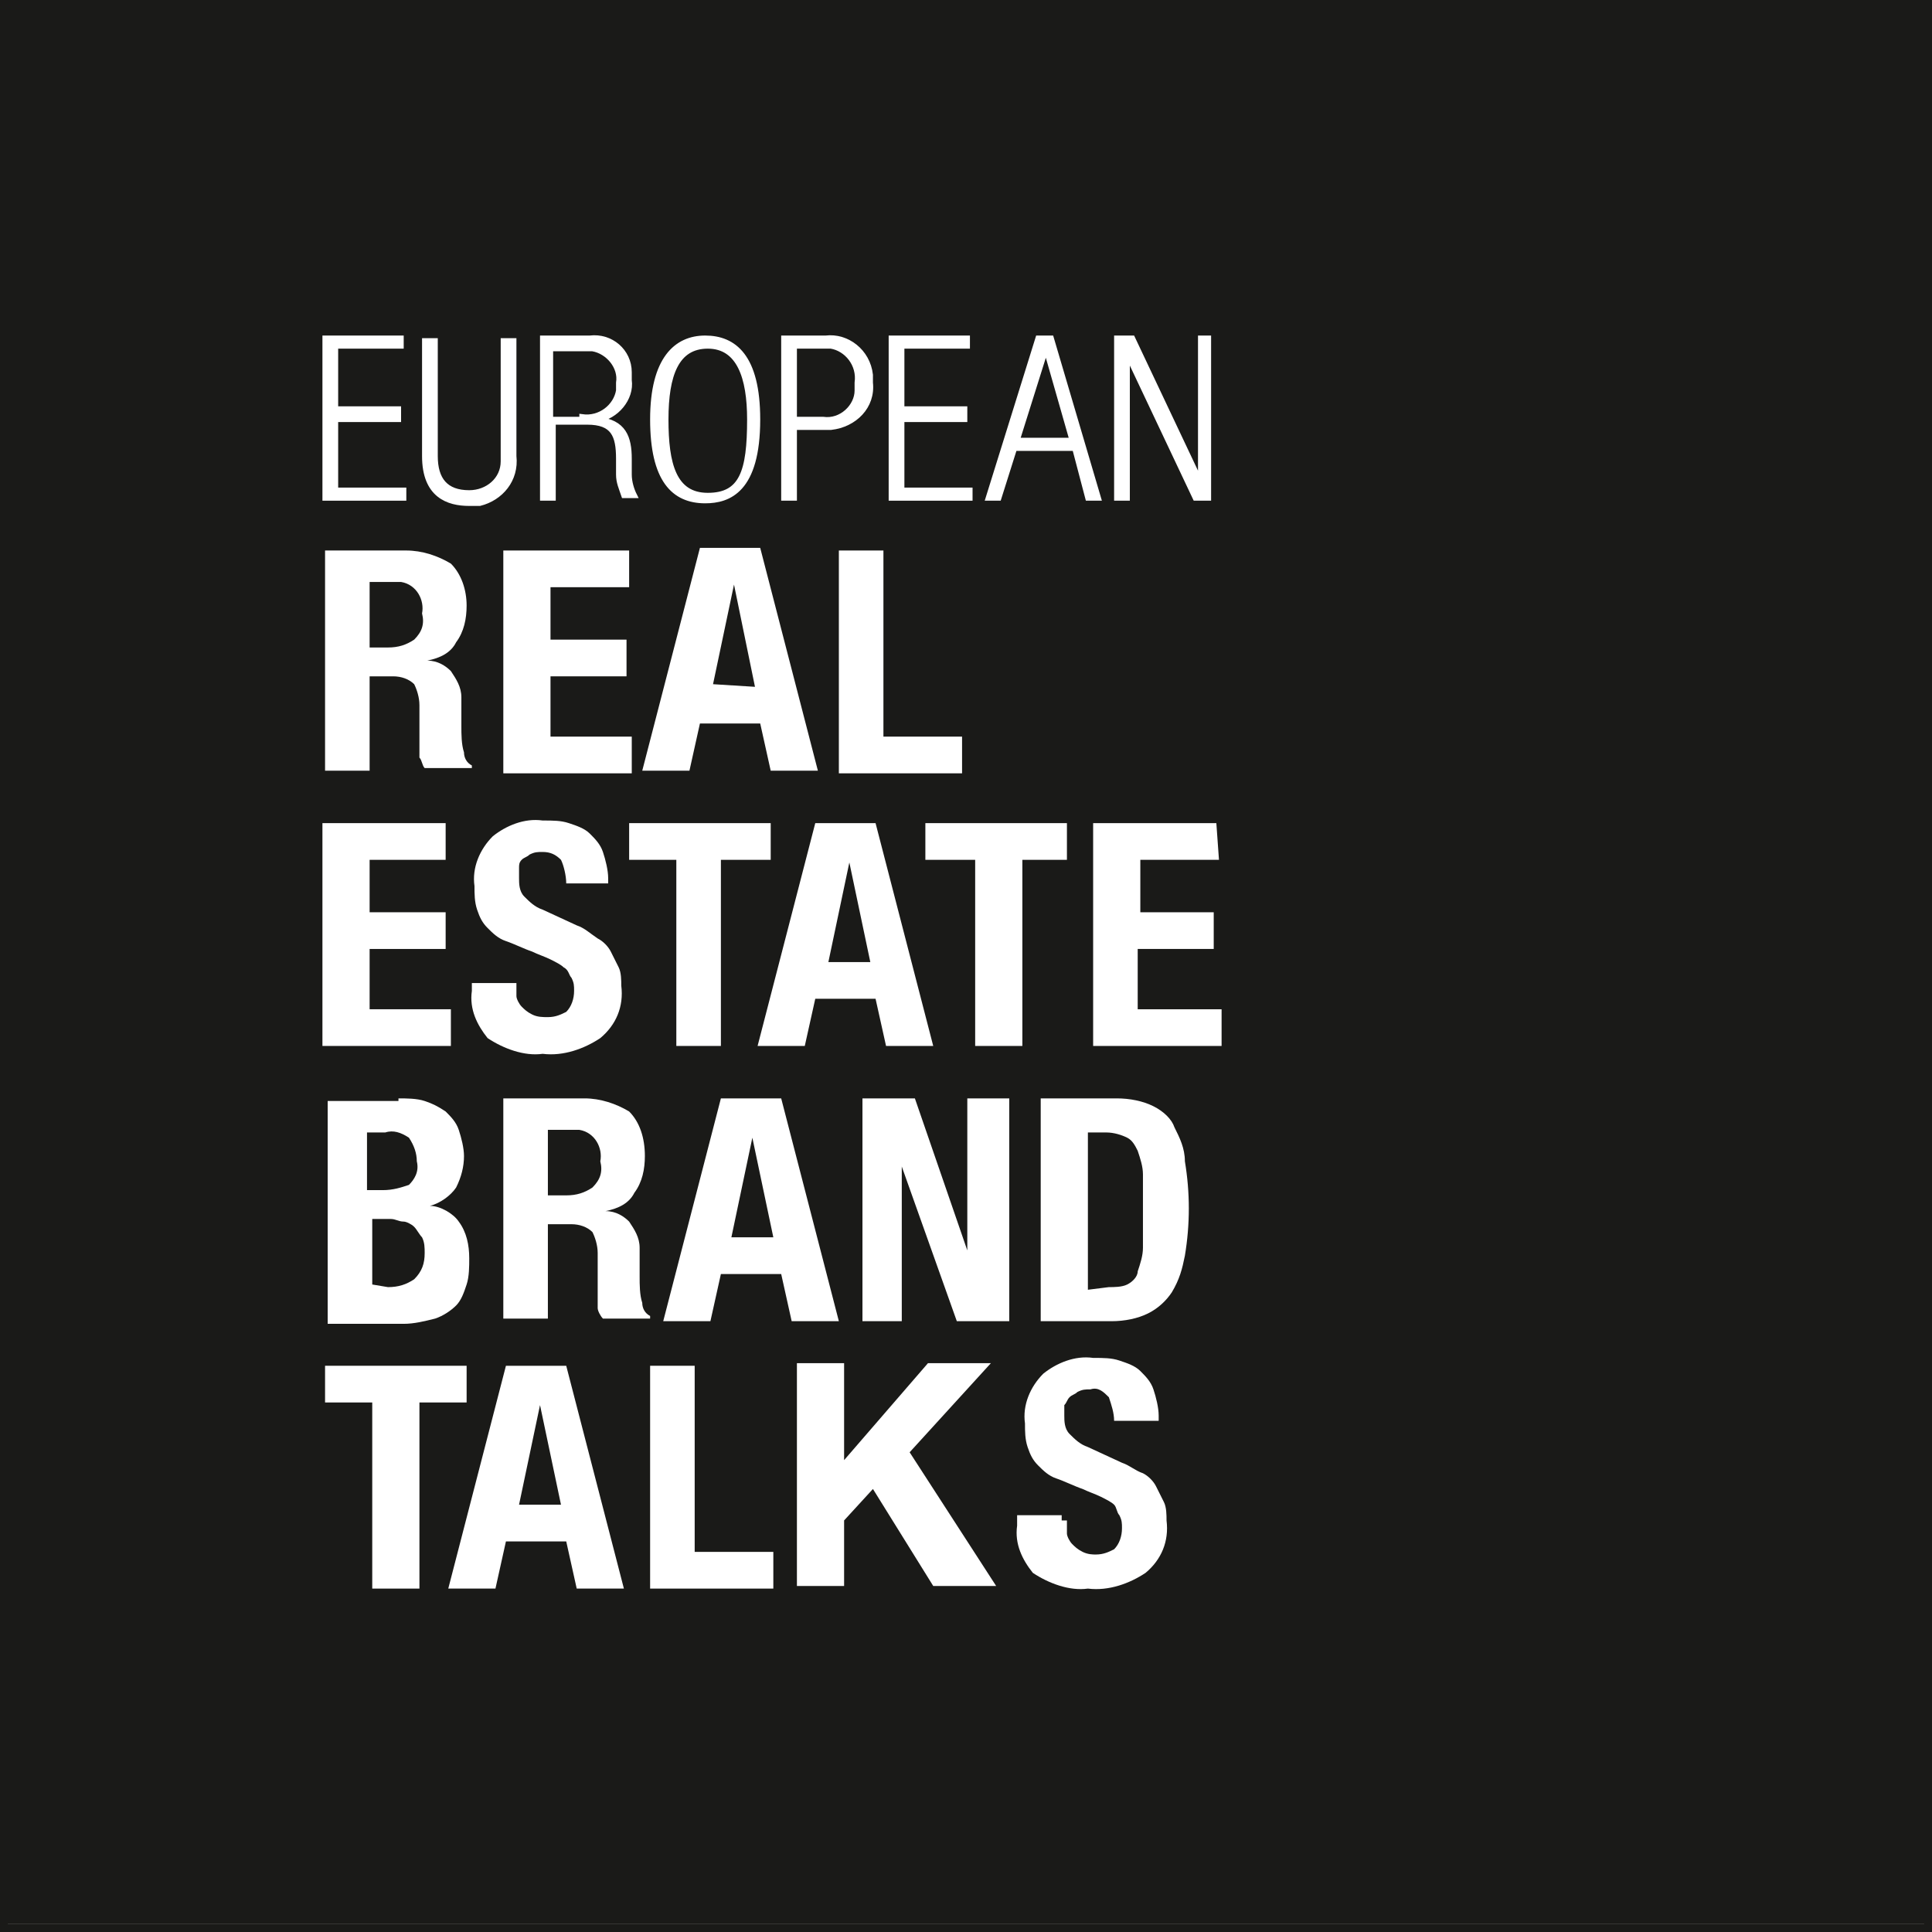
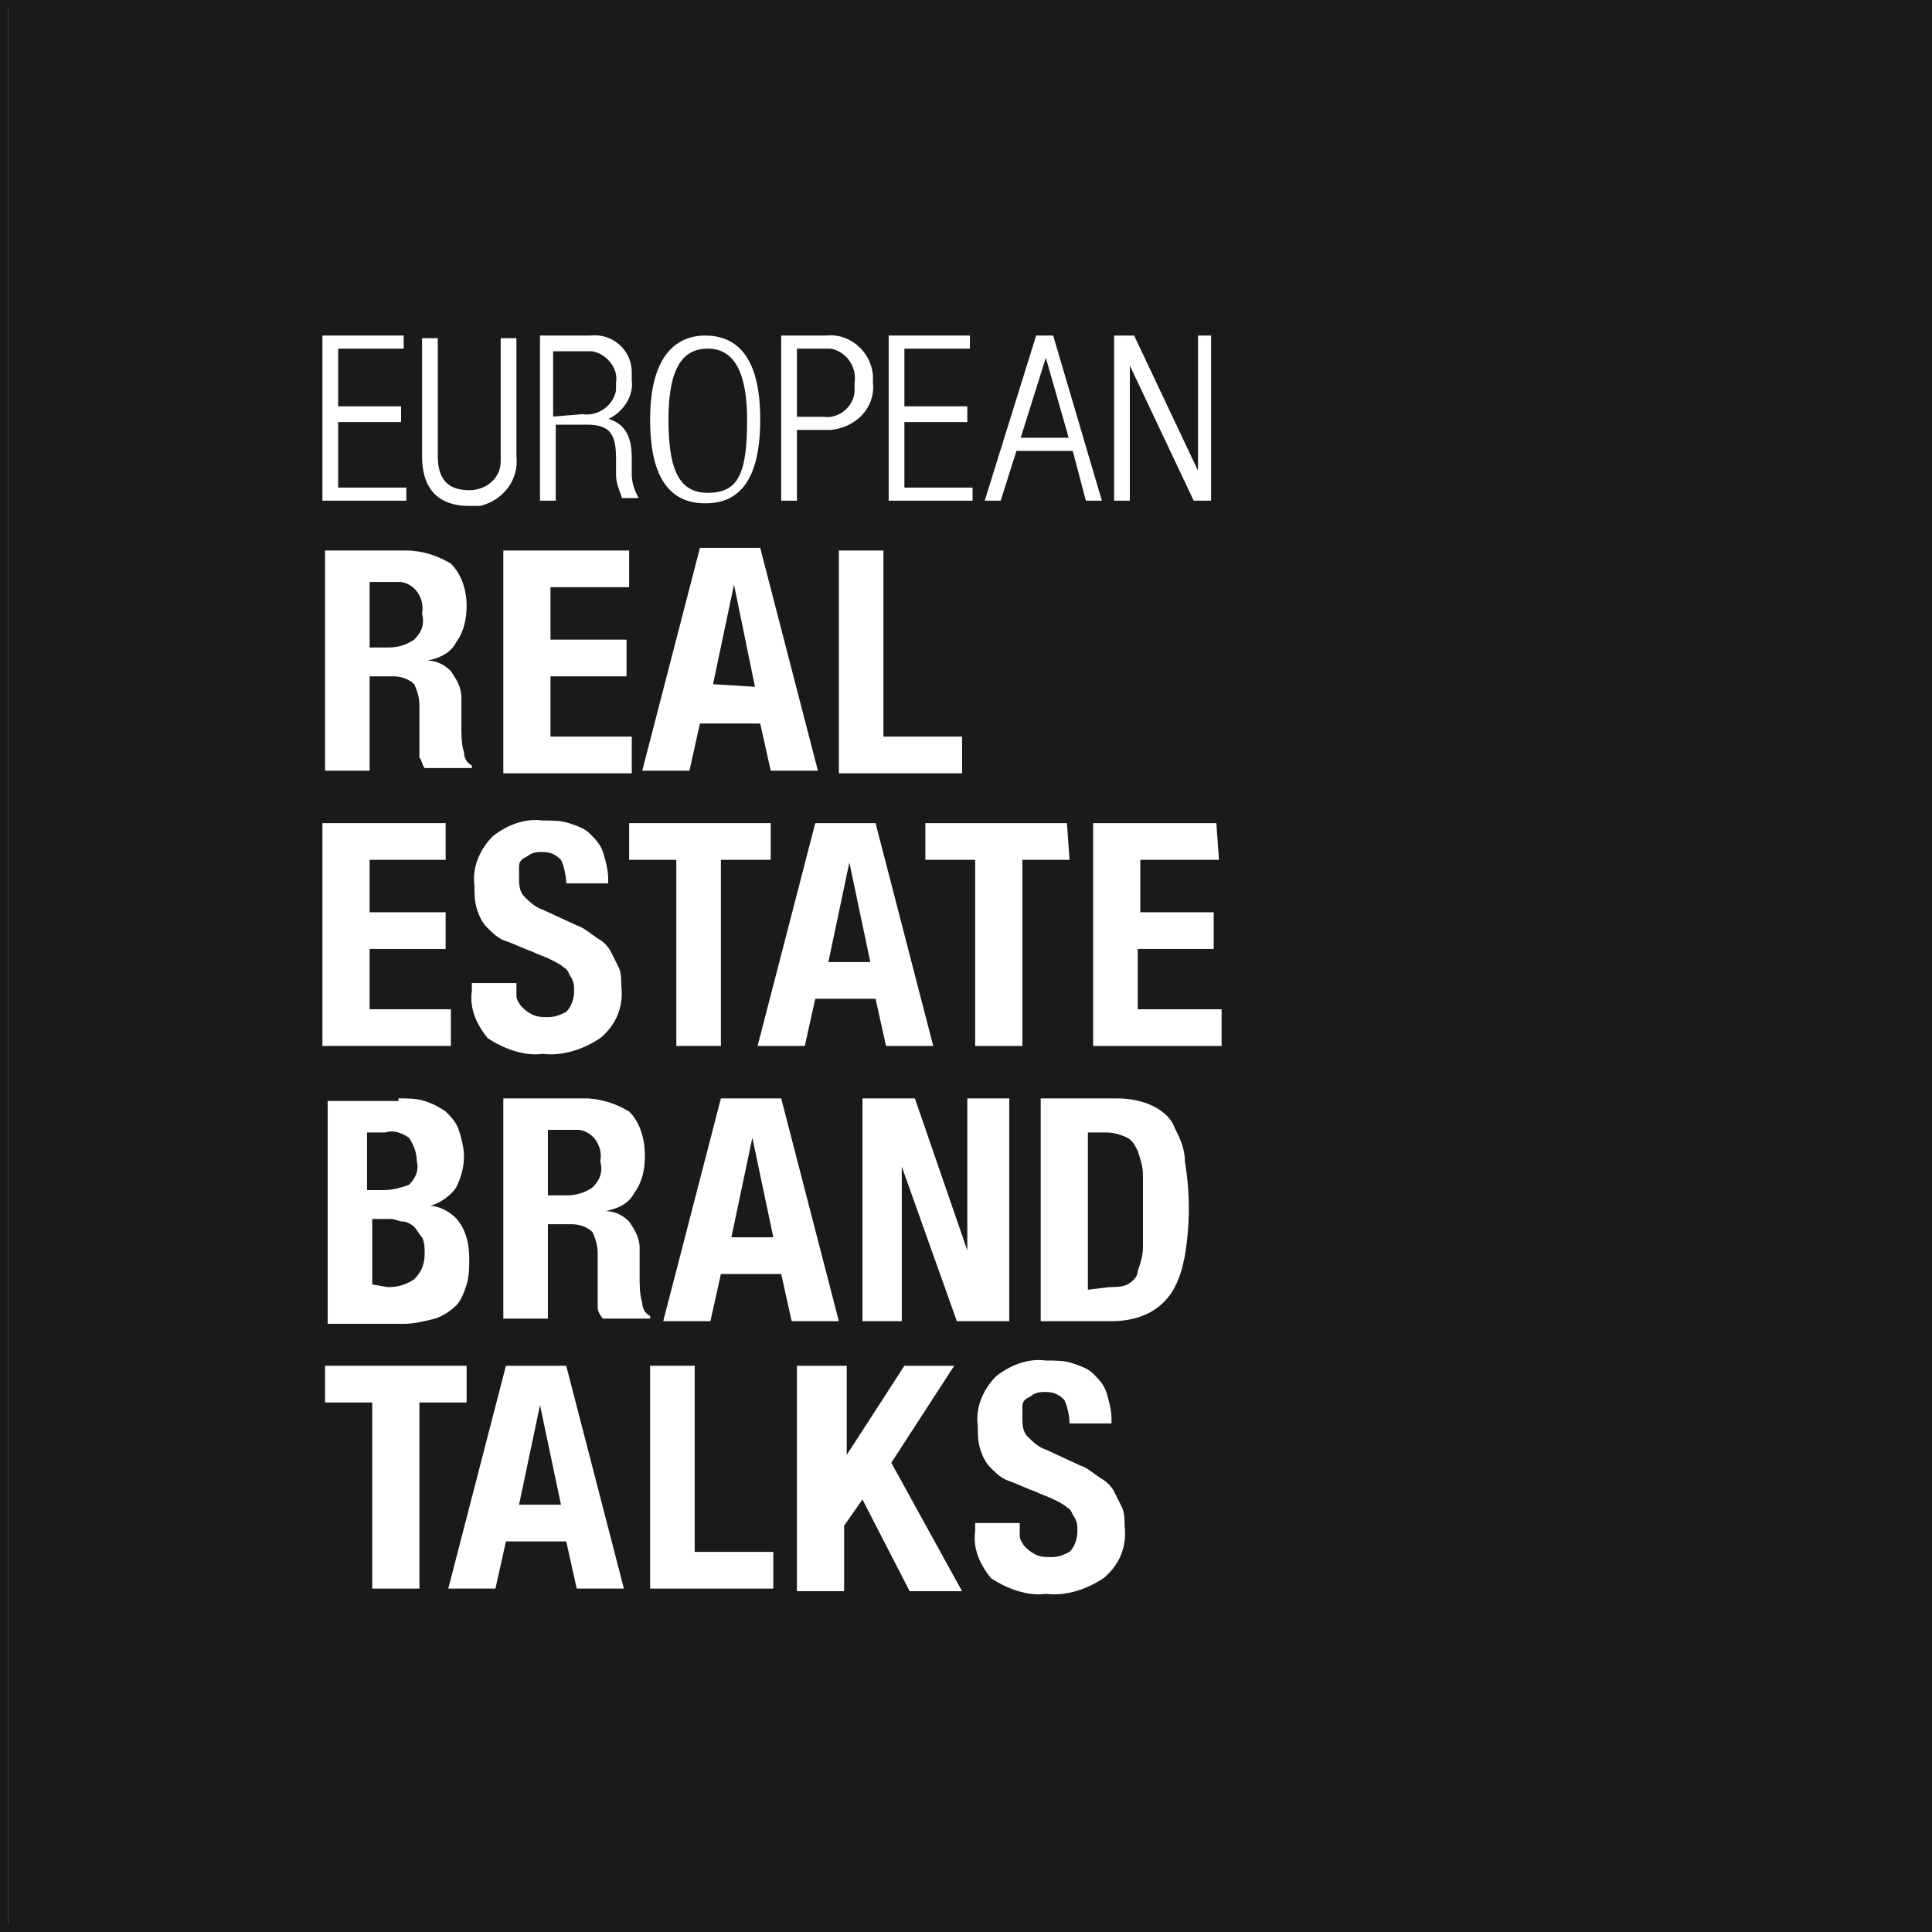
<svg xmlns="http://www.w3.org/2000/svg" version="1.1" id="Ebene_1" x="0px" y="0px" viewBox="0 0 73.7 73.7" style="enable-background:new 0 0 73.7 73.7;" xml:space="preserve">
  <style type="text/css">
	.st0{fill:#1A1A18;}
	.st1{fill:#FFFFFF;}
	.st2{fill:#FFFFFF;stroke:#FFFFFF;stroke-width:0.2;stroke-miterlimit:10;}
</style>
-   <rect x="0.2" y="0" class="st0" width="73.4" height="73.4" />
-   <path class="st0" d="M73.4,0.3v73.1H0.3V0.3H73.4 M73.7,0H0v73.7h73.7C73.7,73.7,73.7,0,73.7,0z" />
-   <path class="st1" d="M15.5,21c0.6,0,1.2,0.2,1.7,0.5c0.4,0.4,0.6,1,0.6,1.6c0,0.5-0.1,1-0.4,1.4c-0.2,0.4-0.6,0.6-1.1,0.7l0,0  c0.4,0,0.7,0.2,0.9,0.4c0.2,0.3,0.4,0.6,0.4,1c0,0.2,0,0.3,0,0.5s0,0.4,0,0.6c0,0.3,0,0.7,0.1,1c0,0.2,0.1,0.4,0.3,0.5v0.1h-1.8  c-0.1-0.1-0.1-0.3-0.2-0.4c0-0.1,0-0.3,0-0.5L16,26.9c0-0.3-0.1-0.6-0.2-0.8c-0.2-0.2-0.5-0.3-0.8-0.3h-0.9v3.6h-1.7V21H15.5z   M14.8,24.7c0.4,0,0.7-0.1,1-0.3c0.3-0.3,0.4-0.6,0.3-1c0.1-0.5-0.2-1.1-0.8-1.2c-0.1,0-0.3,0-0.4,0h-0.8v2.5L14.8,24.7z" />
-   <path class="st1" d="M24,22.4h-3v2h2.9v1.4h-2.9v2.3h3.1v1.4h-4.9V21H24V22.4z" />
-   <path class="st1" d="M29,20.9l2.2,8.5h-1.8l-0.4-1.8h-2.3l-0.4,1.8h-1.8l2.2-8.5H29z M28.8,26.2L28,22.3l0,0l-0.8,3.8L28.8,26.2z" />
+   <rect x="0.3" y="0.1" class="st0" width="73.4" height="73.4" />
+   <path class="st0" d="M73.4,0.3v73.1H0.3V0.3H73.4 M73.7,0H0v73.7h73.7V0z" />
+   <path class="st1" d="M15.5,21c0.6,0,1.2,0.2,1.7,0.5c0.4,0.4,0.6,1,0.6,1.6c0,0.5-0.1,1-0.4,1.4c-0.2,0.4-0.6,0.6-1.1,0.7l0,0  c0.4,0,0.7,0.2,0.9,0.4c0.2,0.3,0.4,0.6,0.4,1c0,0.2,0,0.3,0,0.5s0,0.4,0,0.6c0,0.3,0,0.7,0.1,1c0,0.2,0.1,0.4,0.3,0.5v0.1h-1.8  c-0.1-0.1-0.1-0.3-0.2-0.4c0-0.1,0-0.3,0-0.5v-1.5c0-0.3-0.1-0.6-0.2-0.8c-0.2-0.2-0.5-0.3-0.8-0.3h-0.9v3.6h-1.7V21H15.5z   M14.8,24.7c0.4,0,0.7-0.1,1-0.3c0.3-0.3,0.4-0.6,0.3-1c0.1-0.5-0.2-1.1-0.8-1.2c-0.1,0-0.3,0-0.4,0h-0.8v2.5H14.8z" />
+   <path class="st1" d="M24,22.4h-3v2h2.9v1.4H21v2.3h3.1v1.4h-4.9V21H24V22.4z" />
+   <path class="st1" d="M29,20.9l2.2,8.5h-1.8L29,27.6h-2.3l-0.4,1.8h-1.8l2.2-8.5H29z M28.8,26.2L28,22.3l0,0l-0.8,3.8L28.8,26.2z" />
  <path class="st1" d="M32,21h1.7v7.1h3v1.4H32V21z" />
  <path class="st1" d="M24.8,52.1h1.7v7.1h3v1.4h-4.7V52.1z" />
-   <path class="st1" d="M15.2,41.9c0.3,0,0.7,0,1,0.1c0.3,0.1,0.5,0.2,0.8,0.4c0.2,0.2,0.4,0.4,0.5,0.7c0.1,0.3,0.2,0.7,0.2,1  c0,0.4-0.1,0.8-0.3,1.2c-0.2,0.3-0.6,0.6-1,0.7l0,0c0.4,0,0.9,0.3,1.1,0.6c0.3,0.4,0.4,0.9,0.4,1.4c0,0.3,0,0.7-0.1,1  c-0.1,0.3-0.2,0.6-0.4,0.8c-0.2,0.2-0.5,0.4-0.8,0.5c-0.4,0.1-0.8,0.2-1.2,0.2h-2.9v-8.5H15.2z M14.6,45.4c0.4,0,0.7-0.1,1-0.2  c0.2-0.2,0.4-0.5,0.3-0.9c0-0.3-0.1-0.6-0.3-0.9c-0.3-0.2-0.6-0.3-0.9-0.2H14v2.2H14.6z M14.8,49.1c0.4,0,0.7-0.1,1-0.3  c0.3-0.3,0.4-0.6,0.4-1c0-0.2,0-0.4-0.1-0.6c-0.1-0.1-0.2-0.3-0.3-0.4c-0.1-0.1-0.3-0.2-0.4-0.2c-0.2,0-0.3-0.1-0.5-0.1h-0.7v2.5  L14.8,49.1z" />
-   <path class="st1" d="M22.3,41.9c0.6,0,1.2,0.2,1.7,0.5c0.4,0.4,0.6,1,0.6,1.7c0,0.5-0.1,1-0.4,1.4c-0.2,0.4-0.6,0.6-1.1,0.7l0,0  c0.4,0,0.7,0.2,0.9,0.4c0.2,0.3,0.4,0.6,0.4,1c0,0.2,0,0.3,0,0.5s0,0.4,0,0.6c0,0.3,0,0.7,0.1,1c0,0.2,0.1,0.4,0.3,0.5v0.1H23  c-0.1-0.1-0.2-0.3-0.2-0.4c0-0.2,0-0.3,0-0.5l0-1.6c0-0.3-0.1-0.6-0.2-0.8c-0.2-0.2-0.5-0.3-0.8-0.3h-0.9v3.6h-1.7v-8.4H22.3z   M21.6,45.6c0.4,0,0.7-0.1,1-0.3c0.3-0.3,0.4-0.6,0.3-1c0.1-0.5-0.2-1.1-0.8-1.2c-0.1,0-0.3,0-0.4,0h-0.8v2.5L21.6,45.6z" />
+   <path class="st1" d="M15.2,41.9c0.3,0,0.7,0,1,0.1c0.3,0.1,0.5,0.2,0.8,0.4c0.2,0.2,0.4,0.4,0.5,0.7s0.2,0.7,0.2,1  c0,0.4-0.1,0.8-0.3,1.2c-0.2,0.3-0.6,0.6-1,0.7l0,0c0.4,0,0.9,0.3,1.1,0.6c0.3,0.4,0.4,0.9,0.4,1.4c0,0.3,0,0.7-0.1,1  s-0.2,0.6-0.4,0.8c-0.2,0.2-0.5,0.4-0.8,0.5c-0.4,0.1-0.8,0.2-1.2,0.2h-2.9V42h2.7V41.9z M14.6,45.4c0.4,0,0.7-0.1,1-0.2  c0.2-0.2,0.4-0.5,0.3-0.9c0-0.3-0.1-0.6-0.3-0.9c-0.3-0.2-0.6-0.3-0.9-0.2H14v2.2L14.6,45.4z M14.8,49.1c0.4,0,0.7-0.1,1-0.3  c0.3-0.3,0.4-0.6,0.4-1c0-0.2,0-0.4-0.1-0.6c-0.1-0.1-0.2-0.3-0.3-0.4c-0.1-0.1-0.3-0.2-0.4-0.2c-0.2,0-0.3-0.1-0.5-0.1h-0.7V49  L14.8,49.1z" />
+   <path class="st1" d="M22.3,41.9c0.6,0,1.2,0.2,1.7,0.5c0.4,0.4,0.6,1,0.6,1.7c0,0.5-0.1,1-0.4,1.4c-0.2,0.4-0.6,0.6-1.1,0.7l0,0  c0.4,0,0.7,0.2,0.9,0.4c0.2,0.3,0.4,0.6,0.4,1c0,0.2,0,0.3,0,0.5s0,0.4,0,0.6c0,0.3,0,0.7,0.1,1c0,0.2,0.1,0.4,0.3,0.5v0.1H23  c-0.1-0.1-0.2-0.3-0.2-0.4c0-0.2,0-0.3,0-0.5v-1.6c0-0.3-0.1-0.6-0.2-0.8c-0.2-0.2-0.5-0.3-0.8-0.3h-0.9v3.6h-1.7v-8.4H22.3z   M21.6,45.6c0.4,0,0.7-0.1,1-0.3c0.3-0.3,0.4-0.6,0.3-1c0.1-0.5-0.2-1.1-0.8-1.2c-0.1,0-0.3,0-0.4,0h-0.8v2.5H21.6z" />
  <path class="st1" d="M29.8,41.9l2.2,8.5h-1.8l-0.4-1.8h-2.3l-0.4,1.8h-1.8l2.2-8.5H29.8z M29.5,47.2l-0.8-3.8l0,0l-0.8,3.8H29.5z" />
-   <path class="st1" d="M21.6,52.1l2.2,8.5h-1.8l-0.4-1.8h-2.3l-0.4,1.8h-1.8l2.2-8.5H21.6z M21.4,57.4l-0.8-3.8l0,0l-0.8,3.8H21.4z" />
+   <path class="st1" d="M21.6,52.1l2.2,8.5H22l-0.4-1.8h-2.3l-0.4,1.8h-1.8l2.2-8.5H21.6z M21.4,57.4l-0.8-3.8l0,0l-0.8,3.8H21.4z" />
  <path class="st1" d="M36.9,47.7L36.9,47.7v-5.8h1.6v8.5h-2l-2.1-5.9l0,0v5.9h-1.5v-8.5h2L36.9,47.7z" />
-   <path class="st1" d="M42.6,41.9c0.5,0,1,0.1,1.4,0.3c0.4,0.2,0.7,0.5,0.8,0.8c0.2,0.4,0.4,0.8,0.4,1.3c0.2,1.2,0.2,2.4,0,3.6  c-0.1,0.5-0.2,0.9-0.5,1.4c-0.2,0.3-0.5,0.6-0.9,0.8c-0.4,0.2-0.9,0.3-1.4,0.3h-2.7v-8.5H42.6z M42.3,49.1c0.2,0,0.5,0,0.7-0.1  c0.2-0.1,0.4-0.3,0.4-0.5c0.1-0.3,0.2-0.6,0.2-0.9c0-0.4,0-0.9,0-1.5s0-0.9,0-1.3c0-0.3-0.1-0.6-0.2-0.9c-0.1-0.2-0.2-0.4-0.4-0.5  c-0.2-0.1-0.5-0.2-0.8-0.2h-0.7v6L42.3,49.1z" />
-   <path class="st1" d="M40.7,58c0,0.2,0,0.4,0,0.5c0,0.1,0.1,0.3,0.2,0.4c0.1,0.1,0.2,0.2,0.4,0.3c0.2,0.1,0.4,0.1,0.5,0.1  c0.3,0,0.5-0.1,0.7-0.2c0.2-0.2,0.3-0.5,0.3-0.8c0-0.2,0-0.3-0.1-0.5c-0.1-0.1-0.1-0.3-0.2-0.4c-0.1-0.1-0.3-0.2-0.5-0.3  c-0.2-0.1-0.5-0.2-0.7-0.3c-0.3-0.1-0.7-0.3-1-0.4c-0.3-0.1-0.5-0.3-0.7-0.5c-0.2-0.2-0.3-0.4-0.4-0.7c-0.1-0.3-0.1-0.6-0.1-0.9  c-0.1-0.7,0.2-1.4,0.7-1.9c0.5-0.4,1.2-0.7,1.9-0.6c0.4,0,0.7,0,1,0.1c0.3,0.1,0.6,0.2,0.8,0.4c0.2,0.2,0.4,0.4,0.5,0.7  c0.1,0.3,0.2,0.7,0.2,1v0.2h-1.7c0-0.3-0.1-0.6-0.2-0.9c-0.2-0.2-0.4-0.4-0.7-0.3c-0.2,0-0.3,0-0.5,0.1c-0.1,0.1-0.2,0.1-0.3,0.2  c-0.1,0.1-0.1,0.2-0.2,0.3c0,0.1,0,0.2,0,0.4c0,0.2,0,0.5,0.2,0.7c0.2,0.2,0.4,0.4,0.7,0.5l1.3,0.6c0.3,0.1,0.5,0.3,0.8,0.4  c0.2,0.1,0.4,0.3,0.5,0.5c0.1,0.2,0.2,0.4,0.3,0.6c0.1,0.2,0.1,0.5,0.1,0.7c0.1,0.8-0.2,1.5-0.8,2c-0.6,0.4-1.4,0.7-2.2,0.6  c-0.7,0.1-1.5-0.2-2.1-0.6c-0.4-0.5-0.7-1.1-0.6-1.8v-0.4h1.7V58z" />
+   <path class="st1" d="M42.6,41.9c0.5,0,1,0.1,1.4,0.3s0.7,0.5,0.8,0.8c0.2,0.4,0.4,0.8,0.4,1.3c0.2,1.2,0.2,2.4,0,3.6  c-0.1,0.5-0.2,0.9-0.5,1.4c-0.2,0.3-0.5,0.6-0.9,0.8s-0.9,0.3-1.4,0.3h-2.7v-8.5L42.6,41.9z M42.3,49.1c0.2,0,0.5,0,0.7-0.1  s0.4-0.3,0.4-0.5c0.1-0.3,0.2-0.6,0.2-0.9c0-0.4,0-0.9,0-1.5s0-0.9,0-1.3c0-0.3-0.1-0.6-0.2-0.9c-0.1-0.2-0.2-0.4-0.4-0.5  s-0.5-0.2-0.8-0.2h-0.7v6L42.3,49.1z" />
  <path class="st1" d="M17.8,53.5H16v7.1h-1.8v-7.1h-1.8v-1.4h5.4V53.5z" />
-   <path class="st2" d="M12.4,12.9h2.9v0.3h-2.5v2.4h2.4V16h-2.4v2.7h2.6V19h-3L12.4,12.9z" />
-   <path class="st2" d="M16.6,17.4c0,0.9,0.4,1.4,1.3,1.4c0.7,0,1.3-0.5,1.3-1.2c0-0.1,0-0.2,0-0.2v-4.4h0.4v4.4  c0.1,0.9-0.5,1.6-1.3,1.8c-0.1,0-0.2,0-0.4,0c-0.8,0-1.7-0.3-1.7-1.8v-4.4h0.4V17.4z" />
-   <path class="st2" d="M20.7,12.9h1.8c0.8-0.1,1.5,0.5,1.5,1.3c0,0.1,0,0.2,0,0.3c0.1,0.7-0.5,1.4-1.2,1.5c0,0,0,0,0,0l0,0  c1,0.1,1.2,0.7,1.2,1.5v0.6c0,0.3,0.1,0.6,0.2,0.8h-0.4c-0.1-0.3-0.2-0.5-0.2-0.8v-0.6c0-0.9-0.2-1.4-1.2-1.4h-1.3V19h-0.4V12.9z   M22.2,15.9c0.7,0.1,1.3-0.4,1.4-1c0-0.1,0-0.2,0-0.3c0.1-0.6-0.4-1.2-1-1.3c-0.1,0-0.1,0-0.2,0h-1.4v2.7H22.2z" />
+   <path class="st2" d="M12.4,12.9h2.9v0.3h-2.5v2.4h2.4V16h-2.4v2.7h2.6V19h-3V12.9z" />
+   <path class="st2" d="M16.6,17.4c0,0.9,0.4,1.4,1.3,1.4c0.7,0,1.3-0.5,1.3-1.2c0-0.1,0-0.2,0-0.2V13h0.4v4.4c0.1,0.9-0.5,1.6-1.3,1.8  c-0.1,0-0.2,0-0.4,0c-0.8,0-1.7-0.3-1.7-1.8V13h0.4L16.6,17.4z" />
+   <path class="st2" d="M20.7,12.9h1.8c0.8-0.1,1.5,0.5,1.5,1.3c0,0.1,0,0.2,0,0.3c0.1,0.7-0.5,1.4-1.2,1.5l0,0l0,0  c1,0.1,1.2,0.7,1.2,1.5v0.6c0,0.3,0.1,0.6,0.2,0.8h-0.4c-0.1-0.3-0.2-0.5-0.2-0.8v-0.6c0-0.9-0.2-1.4-1.2-1.4h-1.3V19h-0.4V12.9z   M22.2,15.9c0.7,0.1,1.3-0.4,1.4-1c0-0.1,0-0.2,0-0.3c0.1-0.6-0.4-1.2-1-1.3c-0.1,0-0.1,0-0.2,0H21V16L22.2,15.9L22.2,15.9z" />
  <path class="st2" d="M28.9,16c0,2.7-1.1,3.1-2,3.1c-1.2,0-2-0.8-2-3.1s0.9-3.1,2-3.1S28.9,13.6,28.9,16z M25.4,16  c0,1.7,0.3,2.9,1.6,2.9s1.6-0.9,1.6-2.9c0-1.6-0.4-2.8-1.6-2.8S25.4,14.3,25.4,16z" />
-   <path class="st2" d="M29.9,12.9h1.6c0.8-0.1,1.6,0.5,1.7,1.4c0,0.1,0,0.2,0,0.3c0.1,0.9-0.6,1.6-1.5,1.7c-0.1,0-0.2,0-0.3,0h-1.1V19  h-0.4V12.9z M31.4,16c0.7,0.1,1.3-0.5,1.3-1.1c0-0.1,0-0.2,0-0.3c0.1-0.7-0.4-1.3-1-1.4c-0.1,0-0.2,0-0.2,0h-1.2V16H31.4z" />
+   <path class="st2" d="M29.9,12.9h1.6c0.8-0.1,1.6,0.5,1.7,1.4c0,0.1,0,0.2,0,0.3c0.1,0.9-0.6,1.6-1.5,1.7c-0.1,0-0.2,0-0.3,0h-1.1V19  h-0.4L29.9,12.9z M31.4,16c0.7,0.1,1.3-0.5,1.3-1.1c0-0.1,0-0.2,0-0.3c0.1-0.7-0.4-1.3-1-1.4c-0.1,0-0.2,0-0.2,0h-1.2V16H31.4z" />
  <path class="st2" d="M34,12.9h2.9v0.3h-2.5v2.4h2.4V16h-2.4v2.7H37V19h-3V12.9z" />
  <path class="st2" d="M41,17.1h-2.3L38.1,19h-0.4l1.9-6.1h0.5l1.8,6.1h-0.4L41,17.1z M39.9,13.3L39.9,13.3l-1.1,3.5h2.1L39.9,13.3z" />
  <path class="st2" d="M43.2,12.9l2.6,5.5l0,0v-5.5h0.3V19h-0.5L43,13.5l0,0V19h-0.4v-6.1H43.2z" />
-   <path class="st1" d="M17.1,32.8h-3v2H17v1.4h-2.9v2.3h3.1v1.4h-4.9v-8.5h4.7V32.8z" />
-   <path class="st1" d="M19.7,37.5c0,0.2,0,0.4,0,0.5c0,0.1,0.1,0.3,0.2,0.4c0.1,0.1,0.2,0.2,0.4,0.3c0.2,0.1,0.4,0.1,0.6,0.1  c0.3,0,0.5-0.1,0.7-0.2c0.2-0.2,0.3-0.5,0.3-0.8c0-0.2,0-0.3-0.1-0.5c-0.1-0.1-0.1-0.3-0.3-0.4c-0.1-0.1-0.3-0.2-0.5-0.3  c-0.2-0.1-0.5-0.2-0.7-0.3c-0.3-0.1-0.7-0.3-1-0.4c-0.3-0.1-0.5-0.3-0.7-0.5c-0.2-0.2-0.3-0.4-0.4-0.7c-0.1-0.3-0.1-0.6-0.1-0.9  c-0.1-0.7,0.2-1.4,0.7-1.9c0.5-0.4,1.2-0.7,1.9-0.6c0.4,0,0.7,0,1,0.1c0.3,0.1,0.6,0.2,0.8,0.4c0.2,0.2,0.4,0.4,0.5,0.7  c0.1,0.3,0.2,0.7,0.2,1v0.2h-1.6c0-0.3-0.1-0.7-0.2-0.9c-0.2-0.2-0.4-0.3-0.7-0.3c-0.2,0-0.3,0-0.5,0.1c-0.1,0.1-0.2,0.1-0.3,0.2  c-0.1,0.1-0.1,0.2-0.1,0.3c0,0.1,0,0.2,0,0.4c0,0.2,0,0.5,0.2,0.7c0.2,0.2,0.4,0.4,0.7,0.5l1.3,0.6c0.3,0.1,0.5,0.3,0.8,0.5  c0.2,0.1,0.4,0.3,0.5,0.5c0.1,0.2,0.2,0.4,0.3,0.6c0.1,0.2,0.1,0.5,0.1,0.7c0.1,0.8-0.2,1.5-0.8,2c-0.6,0.4-1.4,0.7-2.2,0.6  c-0.7,0.1-1.5-0.2-2.1-0.6c-0.4-0.5-0.7-1.1-0.6-1.8v-0.3h1.7V37.5z" />
+   <path class="st1" d="M17.1,32.8h-3v2H17v1.4h-2.9v2.3h3.1v1.4h-4.9v-8.5H17v1.4H17.1z" />
+   <path class="st1" d="M19.7,37.5c0,0.2,0,0.4,0,0.5s0.1,0.3,0.2,0.4c0.1,0.1,0.2,0.2,0.4,0.3c0.2,0.1,0.4,0.1,0.6,0.1  c0.3,0,0.5-0.1,0.7-0.2c0.2-0.2,0.3-0.5,0.3-0.8c0-0.2,0-0.3-0.1-0.5c-0.1-0.1-0.1-0.3-0.3-0.4c-0.1-0.1-0.3-0.2-0.5-0.3  s-0.5-0.2-0.7-0.3c-0.3-0.1-0.7-0.3-1-0.4c-0.3-0.1-0.5-0.3-0.7-0.5s-0.3-0.4-0.4-0.7s-0.1-0.6-0.1-0.9c-0.1-0.7,0.2-1.4,0.7-1.9  c0.5-0.4,1.2-0.7,1.9-0.6c0.4,0,0.7,0,1,0.1s0.6,0.2,0.8,0.4c0.2,0.2,0.4,0.4,0.5,0.7s0.2,0.7,0.2,1v0.2h-1.6c0-0.3-0.1-0.7-0.2-0.9  c-0.2-0.2-0.4-0.3-0.7-0.3c-0.2,0-0.3,0-0.5,0.1c-0.1,0.1-0.2,0.1-0.3,0.2c-0.1,0.1-0.1,0.2-0.1,0.3s0,0.2,0,0.4s0,0.5,0.2,0.7  s0.4,0.4,0.7,0.5l1.3,0.6c0.3,0.1,0.5,0.3,0.8,0.5c0.2,0.1,0.4,0.3,0.5,0.5s0.2,0.4,0.3,0.6c0.1,0.2,0.1,0.5,0.1,0.7  c0.1,0.8-0.2,1.5-0.8,2c-0.6,0.4-1.4,0.7-2.2,0.6c-0.7,0.1-1.5-0.2-2.1-0.6c-0.4-0.5-0.7-1.1-0.6-1.8v-0.3L19.7,37.5L19.7,37.5z" />
+   <path class="st1" d="M38.9,58.1c0,0.2,0,0.4,0,0.5s0.1,0.3,0.2,0.4c0.1,0.1,0.2,0.2,0.4,0.3c0.2,0.1,0.4,0.1,0.6,0.1  c0.3,0,0.5-0.1,0.7-0.2c0.2-0.2,0.3-0.5,0.3-0.8c0-0.2,0-0.3-0.1-0.5c-0.1-0.1-0.1-0.3-0.3-0.4c-0.1-0.1-0.3-0.2-0.5-0.3  s-0.5-0.2-0.7-0.3c-0.3-0.1-0.7-0.3-1-0.4c-0.3-0.1-0.5-0.3-0.7-0.5s-0.3-0.4-0.4-0.7c-0.1-0.3-0.1-0.6-0.1-0.9  c-0.1-0.7,0.2-1.4,0.7-1.9c0.5-0.4,1.2-0.7,1.9-0.6c0.4,0,0.7,0,1,0.1c0.3,0.1,0.6,0.2,0.8,0.4c0.2,0.2,0.4,0.4,0.5,0.7  c0.1,0.3,0.2,0.7,0.2,1v0.2h-1.6c0-0.3-0.1-0.7-0.2-0.9c-0.2-0.2-0.4-0.3-0.7-0.3c-0.2,0-0.3,0-0.5,0.1c-0.1,0.1-0.2,0.1-0.3,0.2  C39,53.5,39,53.6,39,53.7s0,0.2,0,0.4s0,0.5,0.2,0.7s0.4,0.4,0.7,0.5l1.3,0.6c0.3,0.1,0.5,0.3,0.8,0.5c0.2,0.1,0.4,0.3,0.5,0.5  c0.1,0.2,0.2,0.4,0.3,0.6c0.1,0.2,0.1,0.5,0.1,0.7c0.1,0.8-0.2,1.5-0.8,2c-0.6,0.4-1.4,0.7-2.2,0.6c-0.7,0.1-1.5-0.2-2.1-0.6  c-0.4-0.5-0.7-1.1-0.6-1.8v-0.3L38.9,58.1L38.9,58.1z" />
  <path class="st1" d="M29.4,32.8h-1.9v7.1h-1.7v-7.1H24v-1.4h5.4V32.8z" />
-   <path class="st1" d="M33.4,31.4l2.2,8.5h-1.8l-0.4-1.8h-2.3l-0.4,1.8h-1.8l2.2-8.5H33.4z M33.2,36.7l-0.8-3.8l0,0l-0.8,3.8H33.2z" />
-   <path class="st1" d="M40.8,32.8H39v7.1h-1.8v-7.1h-1.9v-1.4h5.4V32.8z" />
+   <path class="st1" d="M33.4,31.4l2.2,8.5h-1.8l-0.4-1.8h-2.3l-0.4,1.8h-1.8l2.2-8.5L33.4,31.4z M33.2,36.7l-0.8-3.8l0,0l-0.8,3.8  H33.2z" />
+   <path class="st1" d="M40.8,32.8H39v7.1h-1.8v-7.1h-1.9v-1.4h5.4L40.8,32.8L40.8,32.8z" />
  <path class="st1" d="M46.5,32.8h-3v2h2.8v1.4h-2.9v2.3h3.2v1.4h-4.9v-8.5h4.7L46.5,32.8z" />
-   <g>
-     <path class="st1" d="M35.4,52h2.4l-3.1,3.4l3.3,5.1h-2.4l-2.3-3.7l-1.1,1.2v2.5h-1.8V52h1.8v3.7L35.4,52z" />
-   </g>
  <path class="st1" d="M33.5,78.2h1.7v8.5h-1.7V78.2z" />
  <path class="st1" d="M40.7,84L40.7,84v-5.8h1.6v8.5h-1.9l-2.1-5.9l0,0v5.9h-1.6v-8.5h2L40.7,84z" />
-   <path class="st1" d="M45.1,84.3c0,0.2,0,0.4,0,0.5c0,0.1,0.1,0.3,0.2,0.4c0.1,0.1,0.2,0.2,0.4,0.3c0.2,0.1,0.4,0.1,0.5,0.1  c0.3,0,0.5-0.1,0.7-0.2c0.2-0.2,0.3-0.5,0.3-0.8c0-0.2,0-0.3-0.1-0.5c-0.1-0.1-0.1-0.3-0.2-0.4c-0.1-0.1-0.3-0.2-0.5-0.3  c-0.2-0.1-0.5-0.2-0.7-0.3c-0.3-0.1-0.7-0.3-1-0.4c-0.3-0.1-0.5-0.3-0.7-0.5c-0.2-0.2-0.3-0.4-0.4-0.7c-0.1-0.3-0.1-0.6-0.1-0.9  c-0.1-0.7,0.2-1.4,0.7-1.9c0.5-0.4,1.2-0.7,1.9-0.6c0.4,0,0.7,0,1,0.1c0.3,0.1,0.6,0.2,0.8,0.4c0.2,0.2,0.4,0.4,0.5,0.7  c0.1,0.3,0.2,0.7,0.2,1v0.2h-1.7c0-0.3-0.1-0.6-0.2-0.9c-0.2-0.2-0.4-0.4-0.7-0.3c-0.2,0-0.3,0-0.5,0.1c-0.1,0.1-0.2,0.1-0.3,0.2  c-0.1,0.1-0.1,0.2-0.2,0.3c0,0.1,0,0.2,0,0.4c0,0.2,0,0.5,0.2,0.7c0.2,0.2,0.4,0.4,0.7,0.5l1.3,0.6c0.3,0.1,0.5,0.3,0.8,0.4  c0.2,0.1,0.4,0.3,0.5,0.5c0.1,0.2,0.2,0.4,0.3,0.6c0.1,0.2,0.1,0.5,0.1,0.7c0.1,0.8-0.2,1.5-0.8,2c-0.6,0.4-1.4,0.7-2.2,0.6  c-0.7,0.1-1.5-0.2-2.1-0.6c-0.4-0.5-0.7-1.1-0.6-1.8V84h1.7V84.3z" />
+   <path class="st1" d="M45.1,84.3c0,0.2,0,0.4,0,0.5s0.1,0.3,0.2,0.4c0.1,0.1,0.2,0.2,0.4,0.3c0.2,0.1,0.4,0.1,0.5,0.1  c0.3,0,0.5-0.1,0.7-0.2c0.2-0.2,0.3-0.5,0.3-0.8c0-0.2,0-0.3-0.1-0.5C47,84,47,83.8,46.9,83.7c-0.1-0.1-0.3-0.2-0.5-0.3  c-0.2-0.1-0.5-0.2-0.7-0.3c-0.3-0.1-0.7-0.3-1-0.4s-0.5-0.3-0.7-0.5s-0.3-0.4-0.4-0.7c-0.1-0.3-0.1-0.6-0.1-0.9  c-0.1-0.7,0.2-1.4,0.7-1.9c0.5-0.4,1.2-0.7,1.9-0.6c0.4,0,0.7,0,1,0.1s0.6,0.2,0.8,0.4c0.2,0.2,0.4,0.4,0.5,0.7  c0.1,0.3,0.2,0.7,0.2,1v0.2h-1.7c0-0.3-0.1-0.6-0.2-0.9c-0.2-0.2-0.4-0.4-0.7-0.3c-0.2,0-0.3,0-0.5,0.1c-0.1,0.1-0.2,0.1-0.3,0.2  s-0.1,0.2-0.2,0.3c0,0.1,0,0.2,0,0.4c0,0.2,0,0.5,0.2,0.7s0.4,0.4,0.7,0.5l1.3,0.6c0.3,0.1,0.5,0.3,0.8,0.4c0.2,0.1,0.4,0.3,0.5,0.5  s0.2,0.4,0.3,0.6s0.1,0.5,0.1,0.7c0.1,0.8-0.2,1.5-0.8,2c-0.6,0.4-1.4,0.7-2.2,0.6c-0.7,0.1-1.5-0.2-2.1-0.6  c-0.4-0.5-0.7-1.1-0.6-1.8V84h1.7v0.3H45.1z" />
  <path class="st1" d="M54.9,79.6H53v7.1h-1.7v-7.1h-1.8v-1.4h5.4V79.6z" />
  <path class="st1" d="M55.9,78.2h1.7v8.5h-1.7V78.2z" />
  <path class="st1" d="M64.1,79.6h-1.8v7.1h-1.7v-7.1h-1.9v-1.4h5.4V79.6z" />
-   <path class="st1" d="M66.7,84.1c0,0.2,0,0.4,0,0.6c0,0.2,0.1,0.3,0.2,0.5c0.1,0.1,0.2,0.2,0.3,0.3c0.1,0.1,0.3,0.1,0.5,0.1  c0.2,0,0.3,0,0.5-0.1c0.1-0.1,0.2-0.2,0.3-0.3c0.1-0.1,0.1-0.3,0.2-0.5c0-0.2,0-0.4,0-0.6v-5.9h1.7v5.9c0,0.5-0.1,0.9-0.2,1.3  c-0.1,0.3-0.3,0.6-0.6,0.8c-0.3,0.2-0.6,0.4-0.9,0.4c-0.3,0.1-0.7,0.1-1,0.1c-0.3,0-0.7,0-1-0.1c-0.3-0.1-0.6-0.2-0.9-0.4  c-0.3-0.2-0.5-0.5-0.6-0.8c-0.2-0.4-0.2-0.9-0.2-1.4v-5.9h1.7L66.7,84.1z" />
-   <path class="st1" d="M76.7,79.6h-1.8v7.1h-1.8v-7.1h-1.8v-1.4h5.4V79.6z" />
+   <path class="st1" d="M66.7,84.1c0,0.2,0,0.4,0,0.6s0.1,0.3,0.2,0.5c0.1,0.1,0.2,0.2,0.3,0.3c0.1,0.1,0.3,0.1,0.5,0.1s0.3,0,0.5-0.1  c0.1-0.1,0.2-0.2,0.3-0.3c0.1-0.1,0.1-0.3,0.2-0.5c0-0.2,0-0.4,0-0.6v-5.9h1.7v5.9c0,0.5-0.1,0.9-0.2,1.3c-0.1,0.3-0.3,0.6-0.6,0.8  c-0.3,0.2-0.6,0.4-0.9,0.4c-0.3,0.1-0.7,0.1-1,0.1s-0.7,0-1-0.1s-0.6-0.2-0.9-0.4c-0.3-0.2-0.5-0.5-0.6-0.8C65,85,65,84.5,65,84  v-5.9h1.7V84.1z" />
+   <path class="st1" d="M76.7,79.6h-1.8v7.1h-1.8v-7.1h-1.8v-1.4h5.4C76.7,78.2,76.7,79.6,76.7,79.6z" />
  <path class="st1" d="M82.4,79.6h-3v2h2.8V83h-2.9v2.3h3.2v1.4h-4.9v-8.5h4.7L82.4,79.6z" />
+   <g>
+     <path class="st1" d="M32.3,52.1v3.4h0l2.2-3.4h1.9l-2.4,3.7l2.7,4.9h-2l-1.8-3.5l-0.7,1v2.5h-1.8v-8.6H32.3z" />
+   </g>
</svg>
